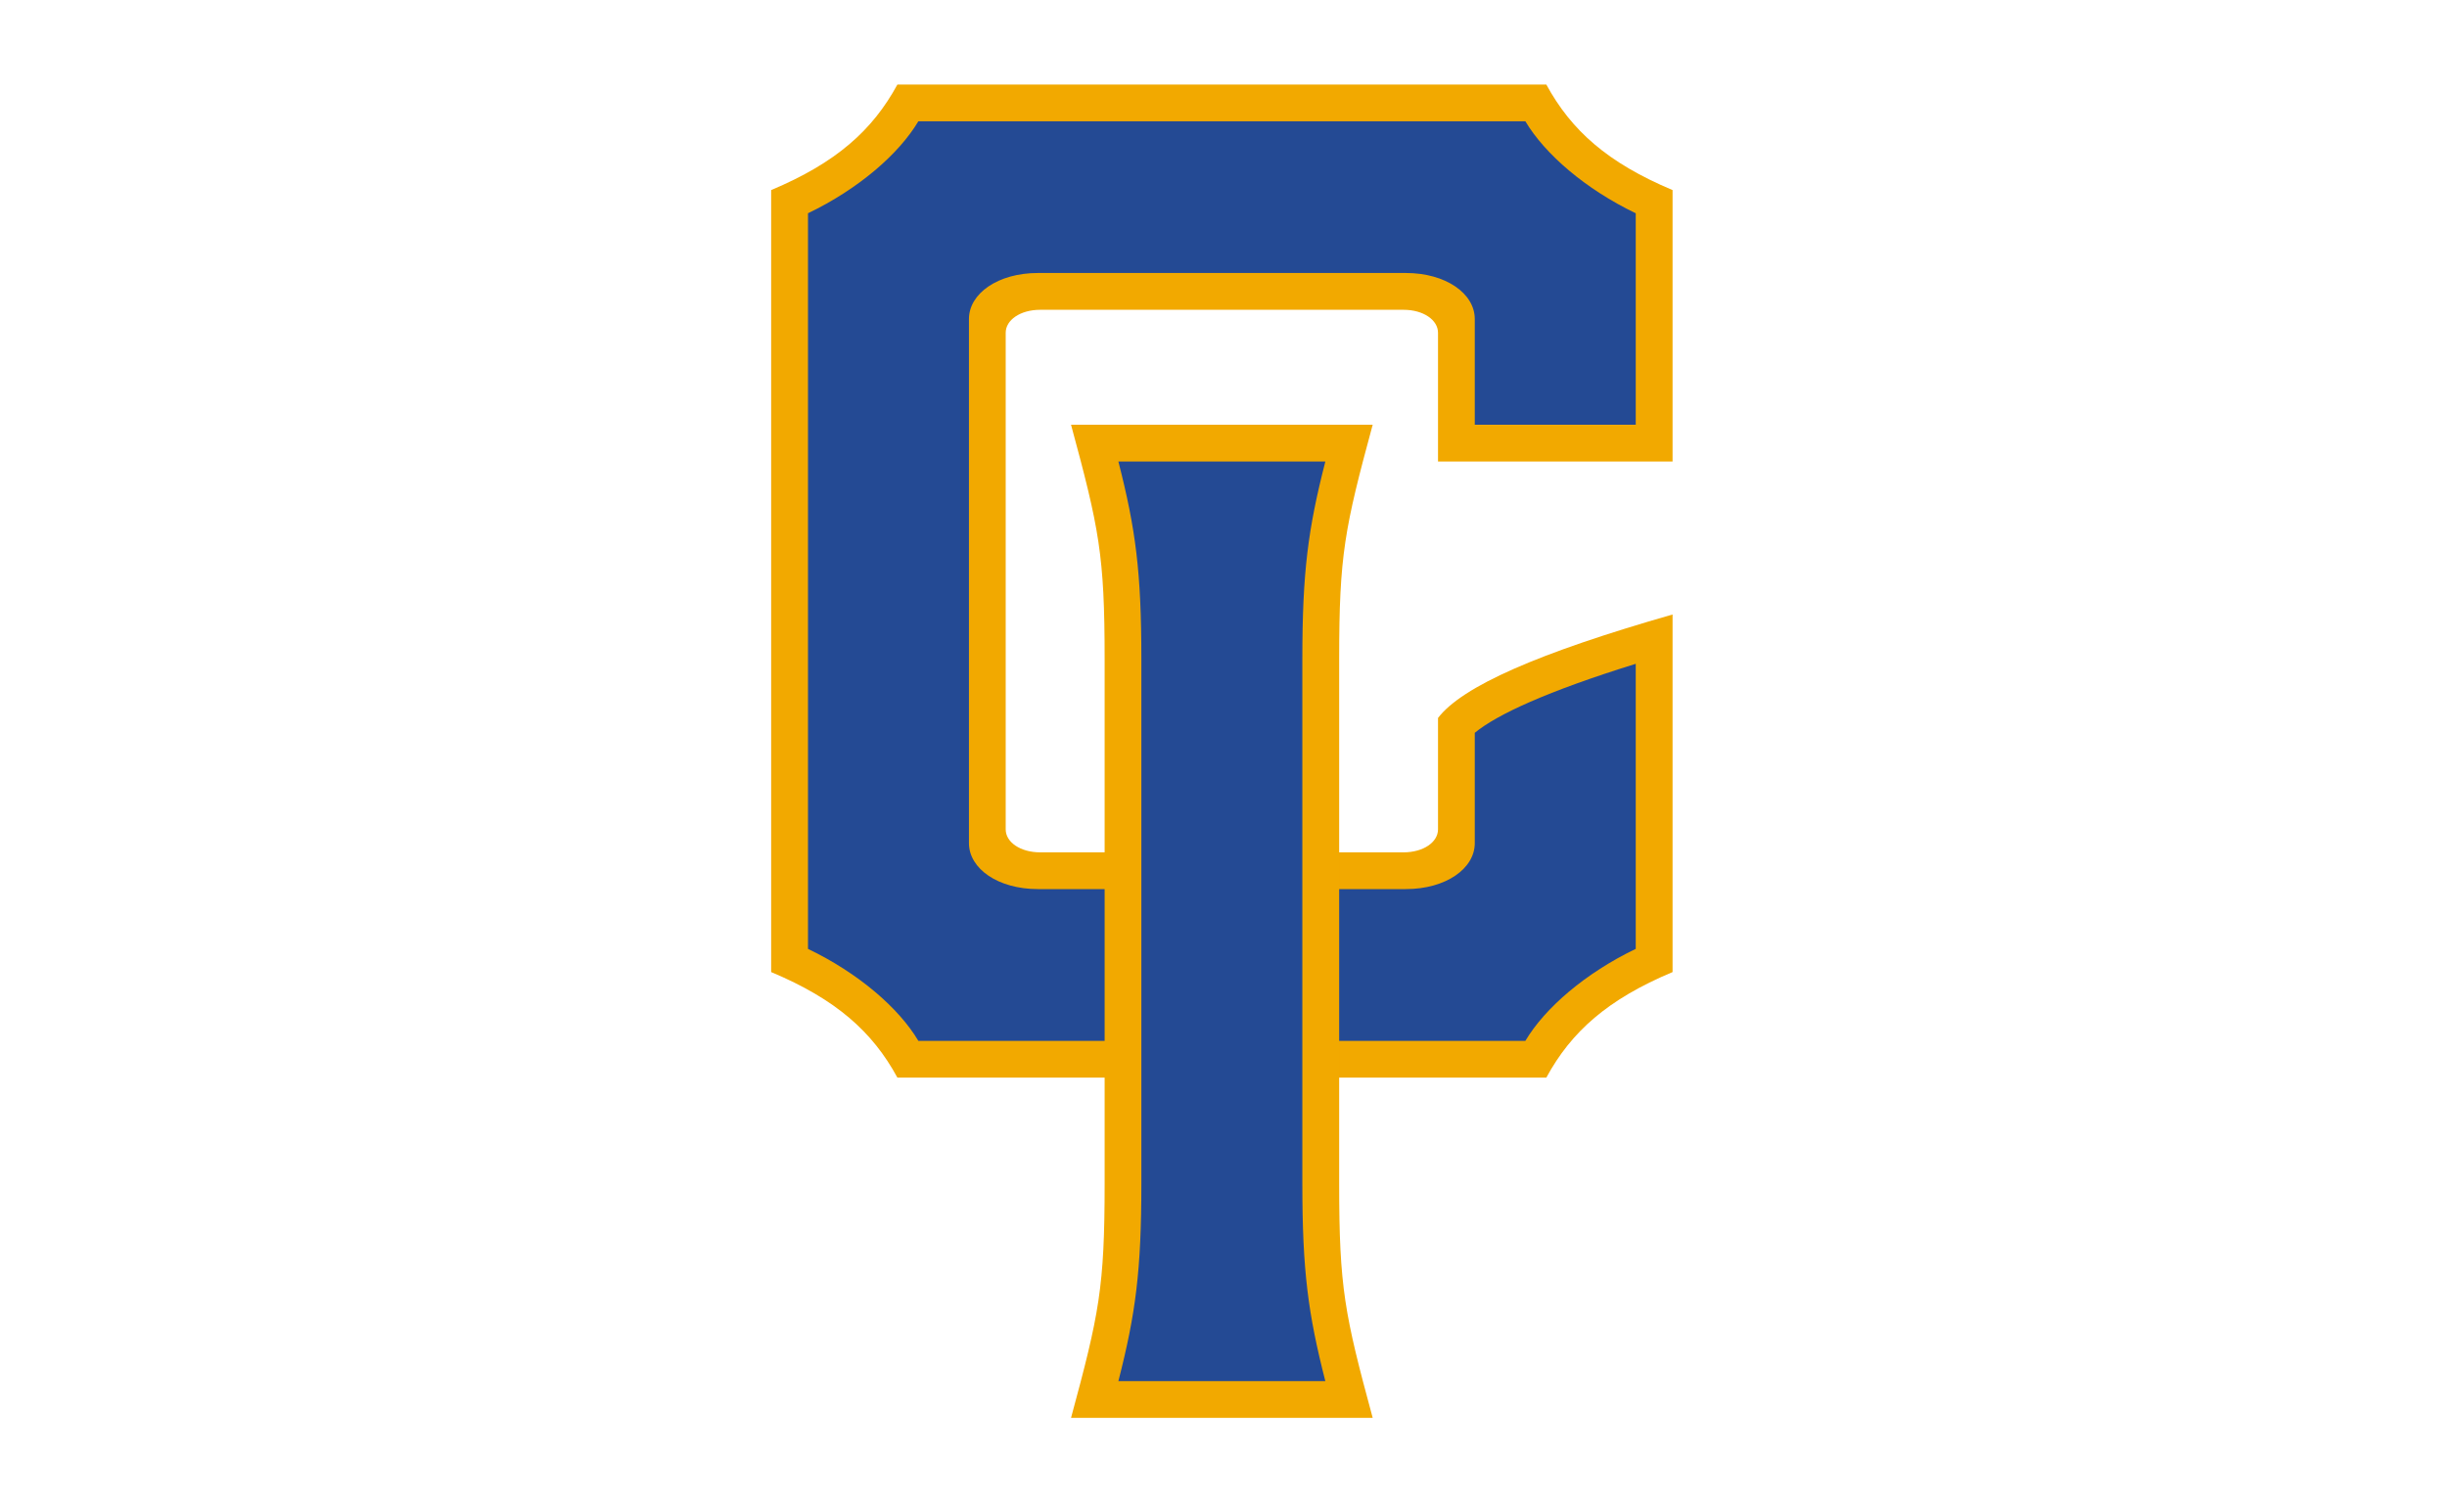
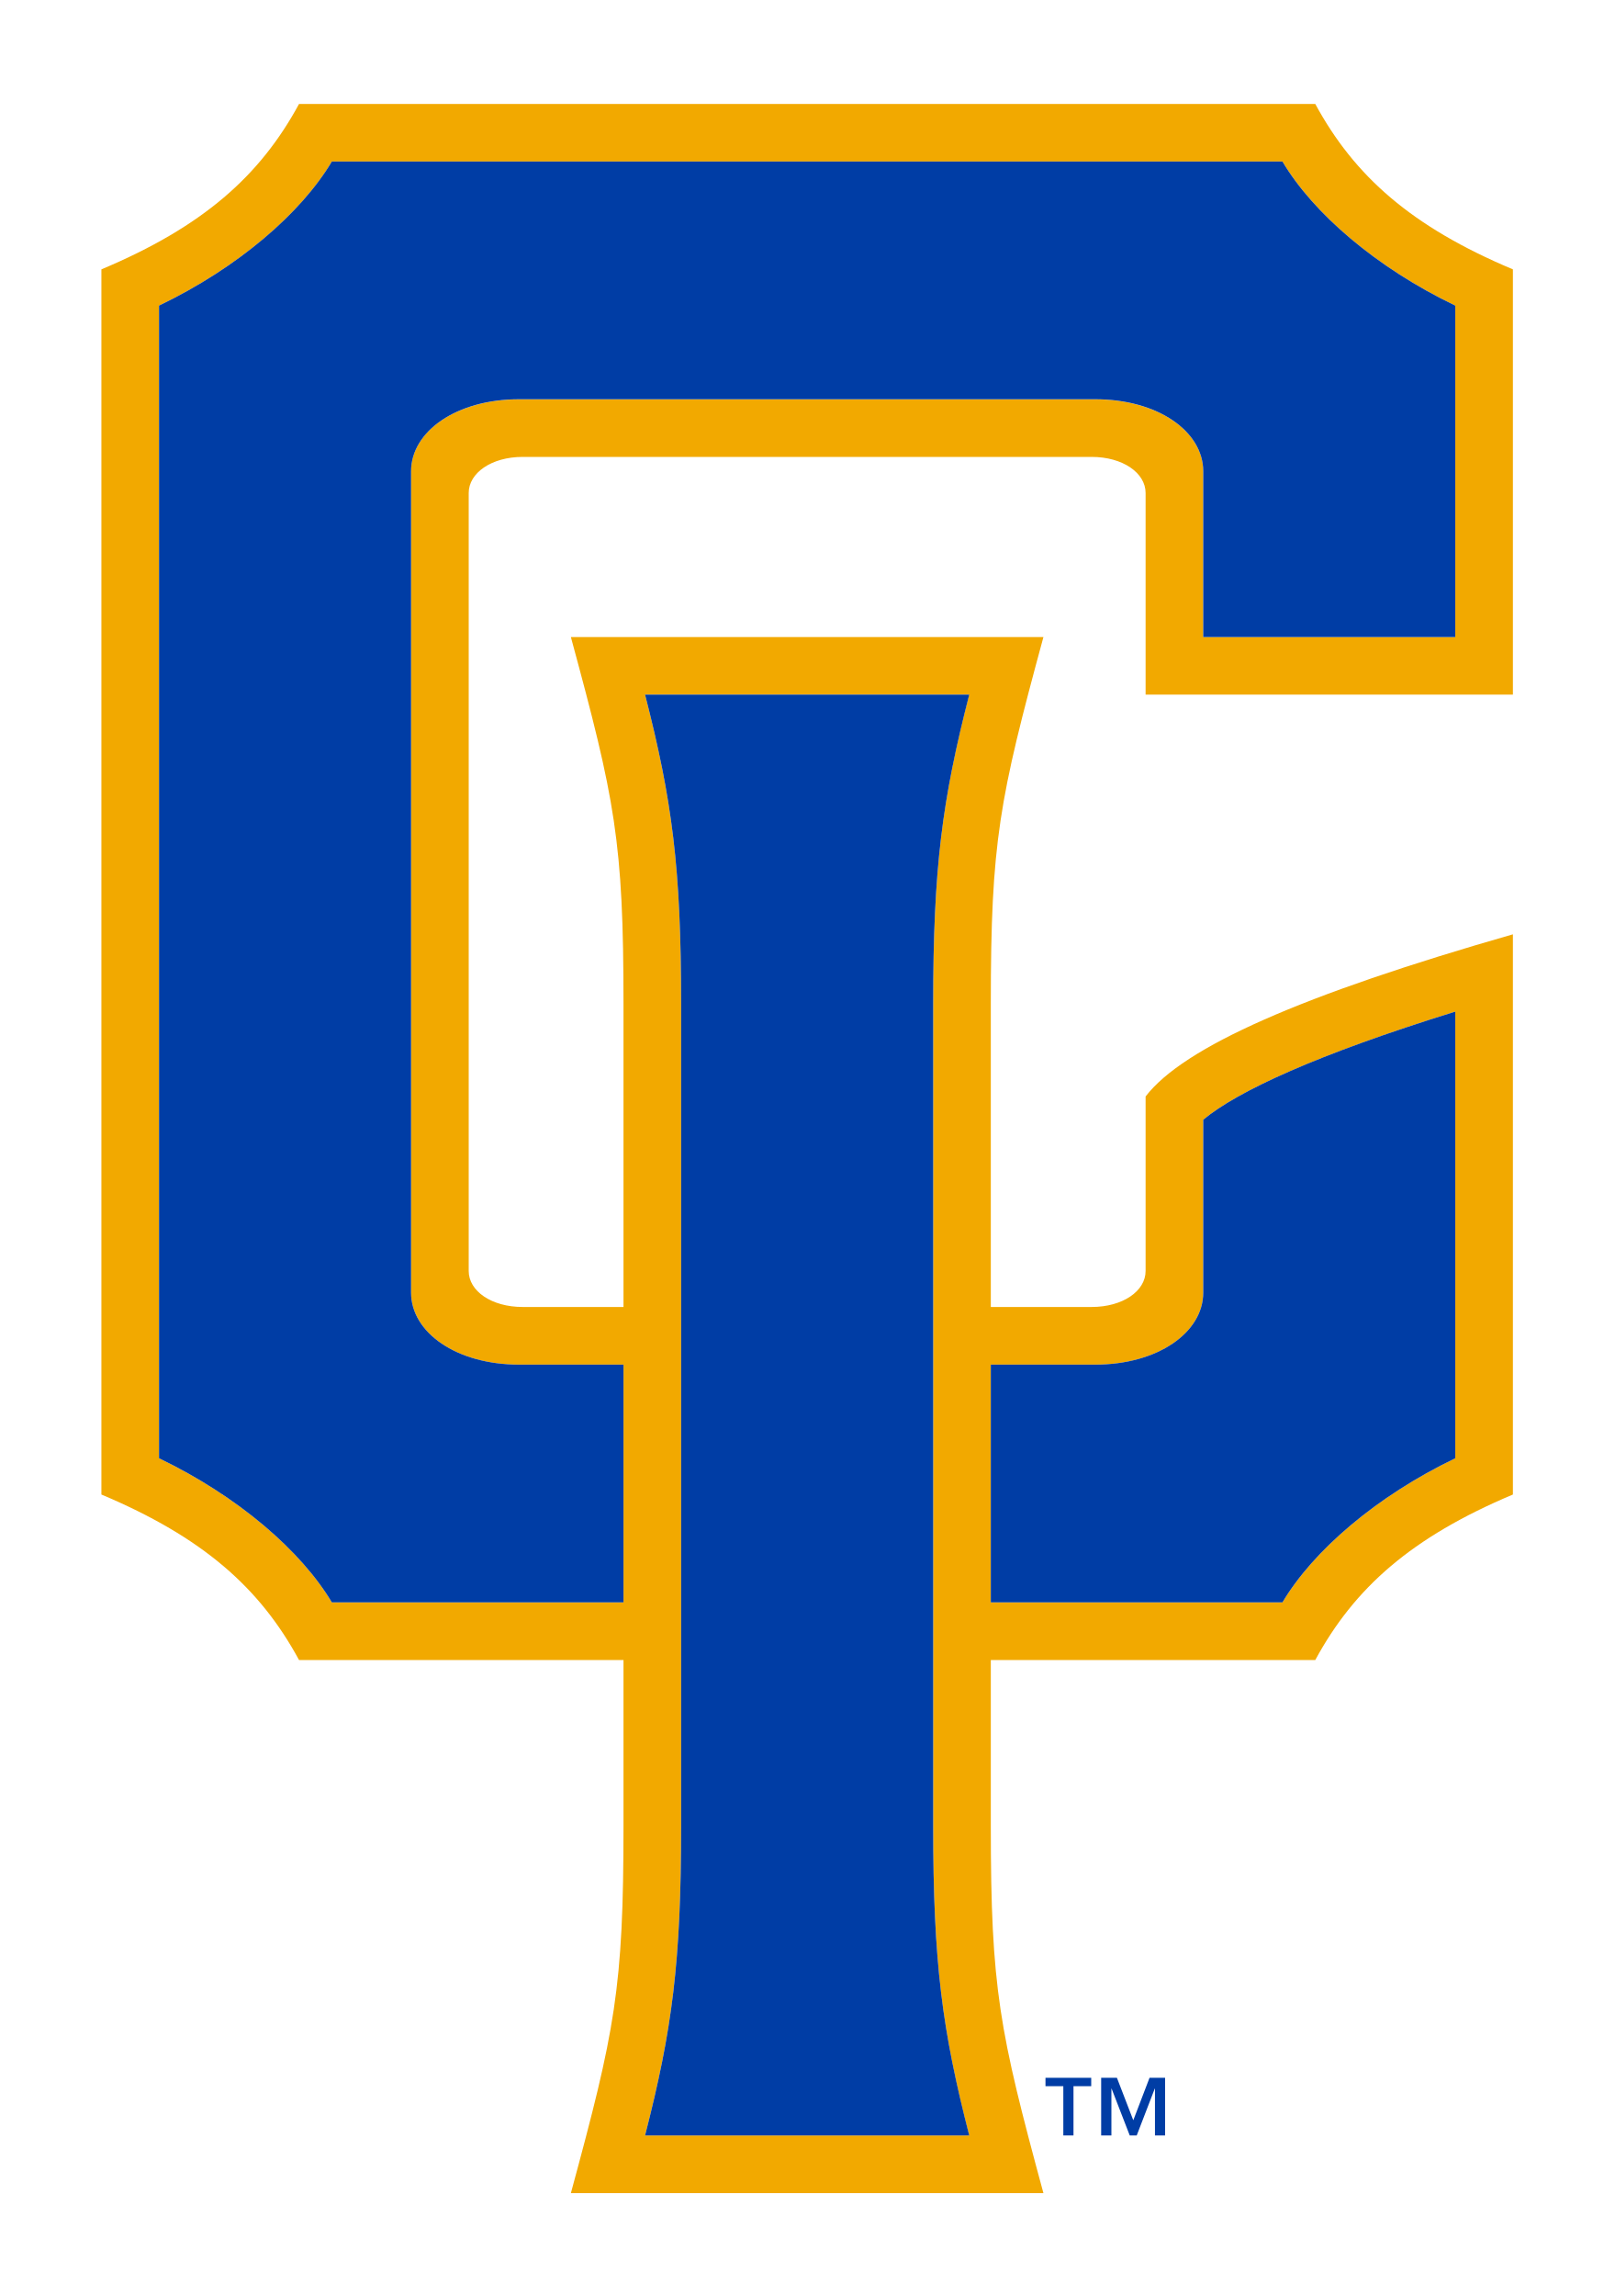
- <svg xmlns="http://www.w3.org/2000/svg" width="136.816" height="84.506" viewBox="0 0 136.816 84.506">
-   <path fill-rule="nonzero" fill="#f2a900" d="M 50.176 60.262 C 48.777 57.688 46.746 55.883 43.117 54.359 L 43.117 10.629 C 46.746 9.105 48.777 7.297 50.176 4.727 L 86.457 4.727 C 87.855 7.297 89.887 9.105 93.516 10.629 L 93.516 25.809 L 80.402 25.809 L 80.402 18.609 C 80.402 17.895 79.586 17.324 78.473 17.324 L 58.16 17.324 C 57.047 17.324 56.23 17.895 56.23 18.609 L 56.23 46.379 C 56.23 47.094 57.047 47.664 58.16 47.664 L 78.473 47.664 C 79.586 47.664 80.402 47.094 80.402 46.379 L 80.402 40.148 C 81.758 38.383 85.977 36.523 93.516 34.363 L 93.516 54.359 C 89.887 55.883 87.855 57.688 86.457 60.262 Z M 50.176 60.262 " />
-   <path fill-rule="nonzero" fill="#244a94" d="M 85.285 58.207 C 86.375 56.371 88.637 54.418 91.457 53.062 L 91.457 37.121 C 86.508 38.66 83.699 39.953 82.457 40.98 L 82.457 47.148 C 82.457 48.578 80.832 49.719 78.602 49.719 L 58.031 49.719 C 55.801 49.719 54.176 48.578 54.176 47.148 L 54.176 17.84 C 54.176 16.41 55.801 15.266 58.031 15.266 L 78.602 15.266 C 80.832 15.266 82.457 16.41 82.457 17.84 L 82.457 23.75 L 91.457 23.75 L 91.457 11.926 C 88.637 10.57 86.375 8.613 85.285 6.781 L 51.348 6.781 C 50.258 8.613 48 10.57 45.176 11.926 L 45.176 53.062 C 48 54.418 50.258 56.371 51.348 58.207 Z M 85.285 58.207 " />
-   <path fill-rule="nonzero" fill="#f2a900" d="M 74.875 36.863 C 74.875 31.039 75.176 29.559 76.75 23.75 L 59.883 23.75 C 61.457 29.559 61.762 31.039 61.762 36.863 L 61.762 66.176 C 61.762 72.004 61.457 73.48 59.883 79.289 L 76.75 79.289 C 75.176 73.48 74.875 72.004 74.875 66.176 Z M 74.875 36.863 " />
-   <path fill-rule="nonzero" fill="#244a94" d="M 74.102 25.809 C 73.137 29.578 72.816 31.973 72.816 36.863 L 72.816 66.176 C 72.816 71.066 73.137 73.465 74.102 77.234 L 62.531 77.234 C 63.496 73.465 63.816 71.066 63.816 66.176 L 63.816 36.863 C 63.816 31.973 63.496 29.578 62.531 25.809 Z M 74.102 25.809 " />
+ <svg xmlns="http://www.w3.org/2000/svg" width="64" height="91" viewBox="0 0 64 91">
+   <path fill-rule="nonzero" fill="#f2a900" d="M 43.422 15.828 L 20.578 15.828 C 18.102 15.828 16.297 17.094 16.297 18.68 L 16.297 51.23 C 16.297 52.816 18.102 54.086 20.578 54.086 L 24.719 54.086 L 24.719 63.508 L 13.156 63.508 C 11.949 61.473 9.438 59.301 6.305 57.797 L 6.305 12.113 C 9.438 10.609 11.949 8.441 13.156 6.402 L 50.844 6.402 C 52.051 8.441 54.562 10.609 57.695 12.113 L 57.695 25.25 L 47.703 25.25 L 47.703 18.68 C 47.703 17.094 45.898 15.828 43.422 15.828 M 25.574 27.531 L 38.422 27.531 C 37.352 31.719 36.996 34.379 36.996 39.809 L 36.996 72.359 C 36.996 77.789 37.352 80.449 38.422 84.637 L 25.574 84.637 C 26.648 80.449 27.004 77.789 27.004 72.359 L 27.004 39.809 C 27.004 34.379 26.648 31.719 25.574 27.531 M 39.281 54.086 L 43.422 54.086 C 45.898 54.086 47.703 52.816 47.703 51.23 L 47.703 44.379 C 49.082 43.238 52.199 41.805 57.695 40.094 L 57.695 57.797 C 54.562 59.301 52.051 61.473 50.844 63.508 L 39.281 63.508 Z M 59.98 27.531 L 59.98 10.676 C 55.953 8.984 53.695 6.977 52.145 4.121 L 11.855 4.121 C 10.305 6.977 8.047 8.984 4.02 10.676 L 4.02 59.234 C 8.047 60.93 10.305 62.934 11.855 65.793 L 24.719 65.793 L 24.719 72.359 C 24.719 78.828 24.383 80.473 22.633 86.922 L 41.367 86.922 C 39.617 80.473 39.281 78.828 39.281 72.359 L 39.281 65.793 L 52.145 65.793 C 53.695 62.934 55.953 60.93 59.98 59.234 L 59.98 37.031 C 51.609 39.43 46.926 41.496 45.418 43.457 L 45.418 50.375 C 45.418 51.168 44.516 51.801 43.277 51.801 L 39.281 51.801 L 39.281 39.809 C 39.281 33.34 39.617 31.695 41.367 25.25 L 22.633 25.25 C 24.383 31.695 24.719 33.34 24.719 39.809 L 24.719 51.801 L 20.723 51.801 C 19.484 51.801 18.582 51.168 18.582 50.375 L 18.582 19.539 C 18.582 18.746 19.484 18.109 20.723 18.109 L 43.277 18.109 C 44.516 18.109 45.418 18.746 45.418 19.539 L 45.418 27.531 Z M 59.98 27.531 " />
+   <path fill-rule="nonzero" fill="#003da5" d="M 50.844 6.402 L 13.156 6.402 C 11.945 8.441 9.438 10.609 6.305 12.113 L 6.305 57.797 C 9.438 59.301 11.945 61.473 13.156 63.508 L 24.719 63.508 L 24.719 54.086 L 20.578 54.086 C 18.102 54.086 16.297 52.816 16.297 51.23 L 16.297 18.68 C 16.297 17.094 18.102 15.824 20.578 15.824 L 43.422 15.824 C 45.898 15.824 47.703 17.094 47.703 18.68 L 47.703 25.25 L 57.695 25.25 L 57.695 12.113 C 54.562 10.609 52.051 8.441 50.844 6.402 " />
+   <path fill-rule="nonzero" fill="#003da5" d="M 47.703 51.23 C 47.703 52.816 45.895 54.086 43.422 54.086 L 39.281 54.086 L 39.281 63.508 L 50.844 63.508 C 52.051 61.473 54.562 59.301 57.695 57.797 L 57.695 40.094 C 52.199 41.801 49.082 43.238 47.703 44.379 Z M 47.703 51.23 " />
+   <path fill-rule="nonzero" fill="#003da5" d="M 38.426 27.531 L 25.574 27.531 C 26.648 31.719 27.004 34.379 27.004 39.809 L 27.004 72.359 C 27.004 77.789 26.648 80.449 25.574 84.637 L 38.426 84.637 C 37.352 80.449 36.996 77.789 36.996 72.359 L 36.996 39.809 C 36.996 34.379 37.352 31.719 38.426 27.531 " />
+   <path fill-rule="nonzero" fill="#003da5" d="M 41.449 82.684 L 42.156 82.684 L 42.156 84.637 L 42.559 84.637 L 42.559 82.684 L 43.262 82.684 L 43.262 82.352 L 41.449 82.352 Z M 41.449 82.684 " />
+   <path fill-rule="nonzero" fill="#003da5" d="M 44.93 84.035 L 44.281 82.352 L 43.656 82.352 L 43.656 84.637 L 44.062 84.637 L 44.062 82.781 L 44.07 82.781 L 44.789 84.637 L 45.066 84.637 L 45.781 82.781 L 45.789 82.781 L 45.789 84.637 L 46.191 84.637 L 46.191 82.352 L 45.574 82.352 Z M 44.93 84.035 " />
</svg>
